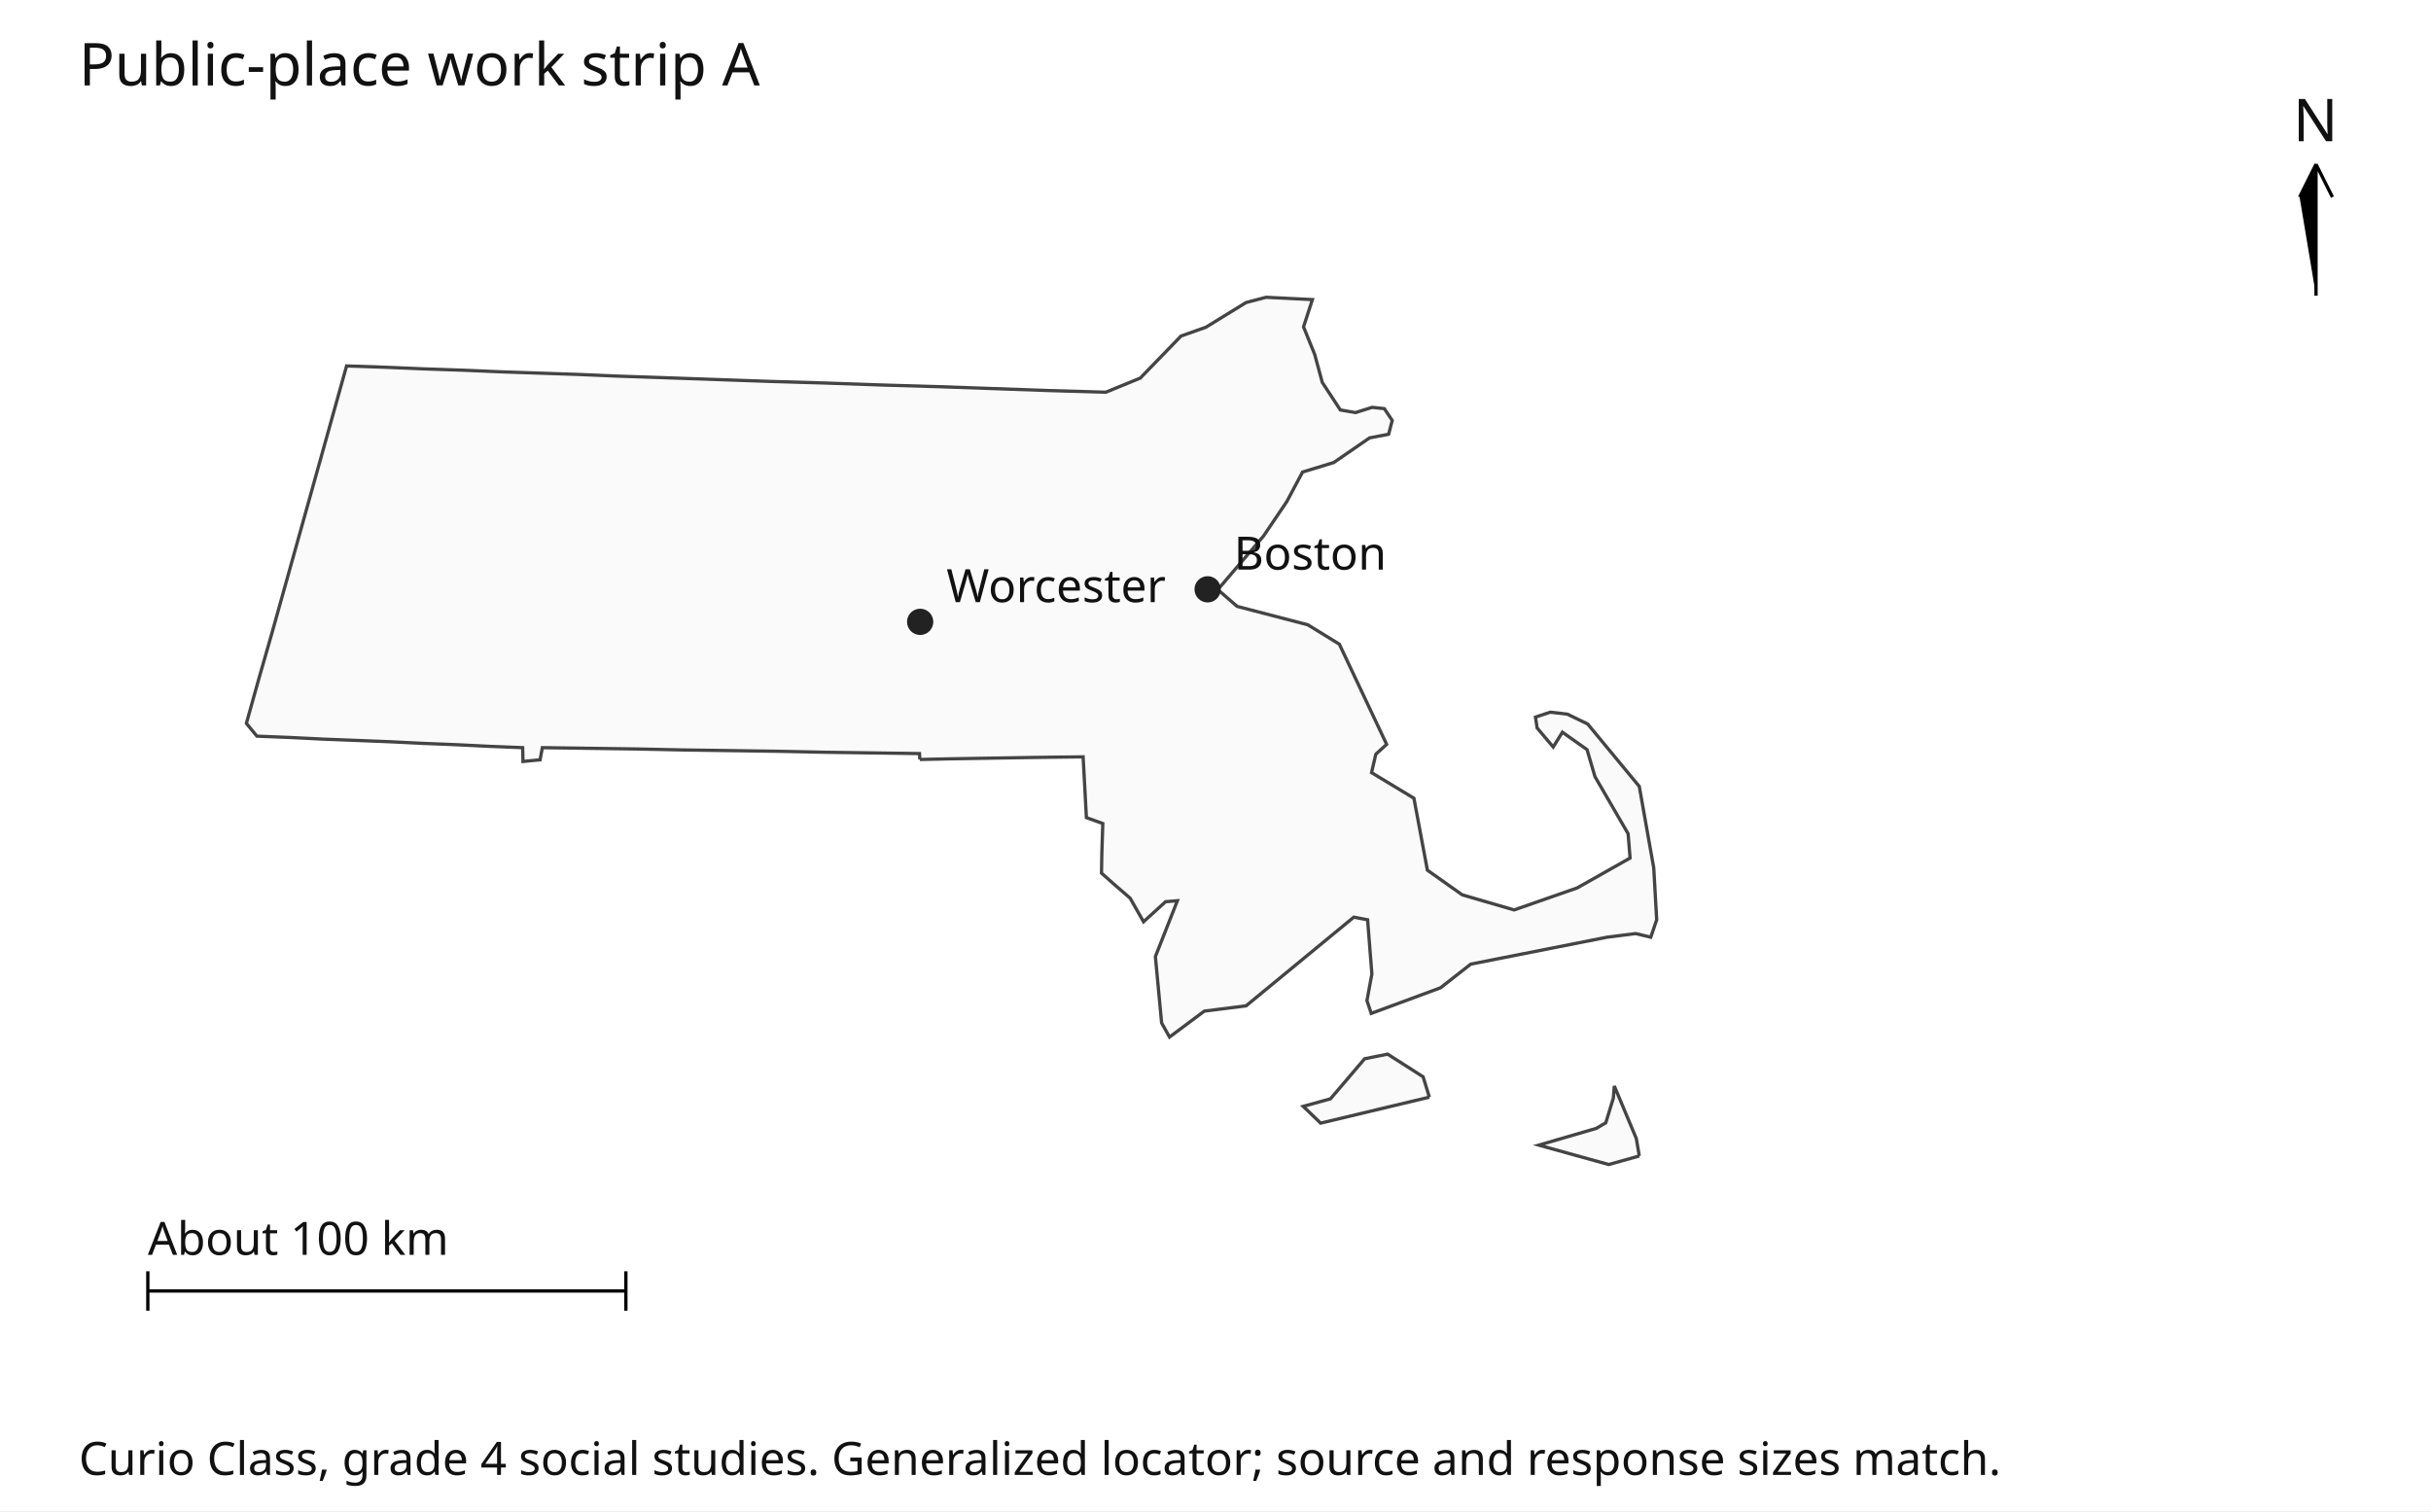
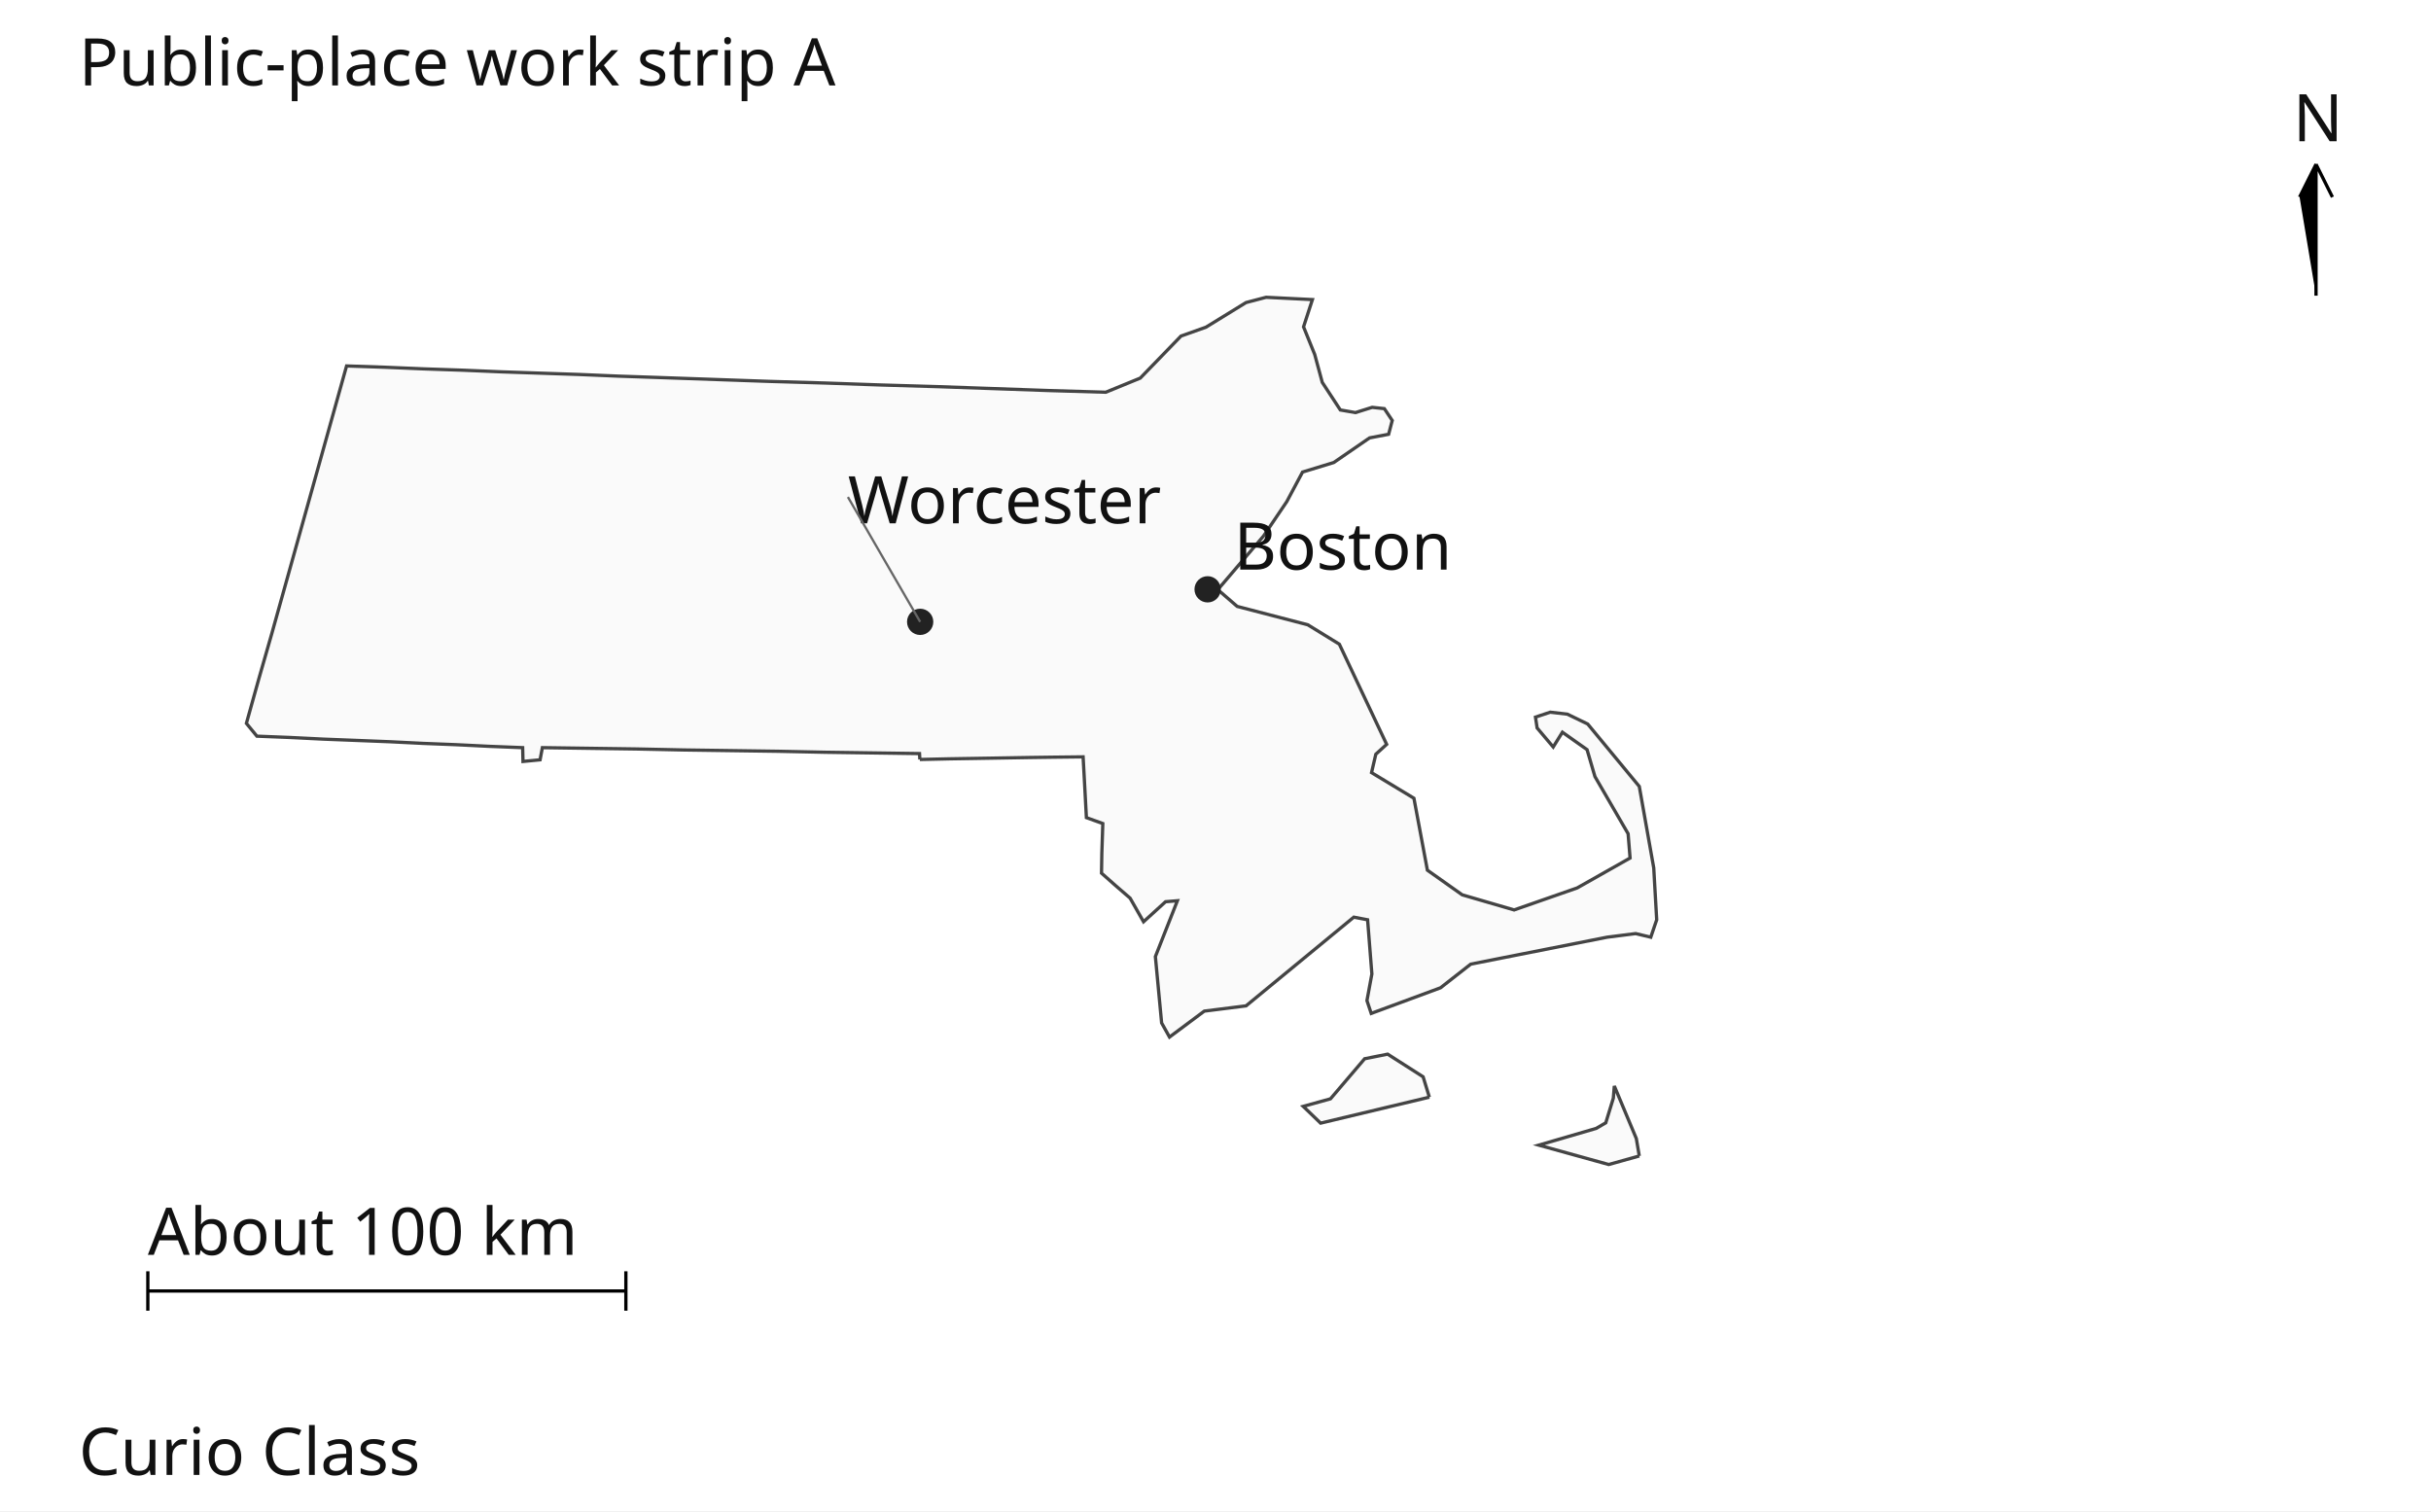
<svg xmlns="http://www.w3.org/2000/svg" width="7.4in" height="4.6in" viewBox="0 0 740 460">
  <rect width="740" height="460" fill="white" />
-   <style>text{font:18px sans-serif;fill:#111} .small{font:14px sans-serif}</style>
+   <style>text{font:20px sans-serif;fill:#111} .small{font:20px sans-serif}</style>
  <text x="24" y="26">Public-place work strip A</text>
  <path d="M280.0,231.2 L279.9,229.4 L265.6,229.2 L251.2,229.0 L236.9,228.7 L222.5,228.5 L208.1,228.3 L193.8,228.0 L179.4,227.8 L165.1,227.6 L164.4,231.3 L159.2,231.8 L159.1,227.6 L149.0,227.2 L138.9,226.7 L128.8,226.3 L118.7,225.8 L108.6,225.4 L98.4,225.0 L88.3,224.5 L78.2,224.1 L75.0,220.2 L78.8,206.6 L82.7,193.0 L86.5,179.4 L90.3,165.8 L94.1,152.2 L97.9,138.6 L101.7,125.0 L105.5,111.4 L117.3,111.8 L129.2,112.3 L141.0,112.7 L152.8,113.2 L164.6,113.6 L176.4,114.0 L188.2,114.5 L200.0,114.9 L217.1,115.5 L234.2,116.1 L251.2,116.6 L268.3,117.2 L285.4,117.7 L302.5,118.3 L319.5,118.9 L336.6,119.4 L347.1,115.1 L359.5,102.3 L367.1,99.6 L379.3,92.1 L385.4,90.5 L399.5,91.2 L396.8,99.5 L400.2,107.9 L402.5,116.4 L408.0,124.8 L412.6,125.6 L417.7,124.0 L421.4,124.4 L423.8,128.0 L422.7,132.2 L416.9,133.3 L406.0,140.8 L396.5,143.7 L391.7,152.7 L384.6,163.2 L370.7,179.5 L376.6,184.6 L398.1,190.2 L407.7,196.1 L422.1,226.6 L418.8,229.6 L417.5,235.2 L430.4,243.0 L434.5,264.9 L445.1,272.4 L460.9,277.0 L480.1,270.3 L496.2,261.2 L495.6,253.8 L485.5,236.4 L483.1,228.2 L475.6,222.9 L472.8,227.4 L467.9,221.6 L467.4,218.3 L471.9,216.8 L477.1,217.4 L483.3,220.4 L499.0,239.4 L503.4,264.2 L504.3,280.0 L502.5,285.3 L497.9,284.2 L489.2,285.3 L447.7,293.5 L438.5,300.7 L417.4,308.5 L416.1,304.6 L417.6,296.5 L416.3,280.0 L412.1,279.2 L379.3,306.2 L366.6,307.8 L356.0,315.7 L353.6,311.4 L351.7,291.2 L358.4,274.2 L354.8,274.5 L348.1,280.6 L344.0,273.4 L339.6,269.6 L335.3,265.8 L335.4,259.8 L335.7,250.7 L330.7,248.9 L330.1,237.7 L329.7,230.4 L320.7,230.5 L313.3,230.6 L301.4,230.8 L289.0,231.0 L280.0,231.2" fill="#fafafa" stroke="#444" stroke-width="1" />
  <path d="M435.1,334.0 L402.0,341.9 L396.7,336.8 L405.0,334.5 L415.4,322.3 L422.4,320.9 L433.2,327.8 L435.1,334.0" fill="#fafafa" stroke="#444" stroke-width="1" />
  <path d="M499.0,351.9 L489.7,354.5 L468.4,348.6 L485.9,343.5 L488.8,341.8 L491.1,334.3 L491.4,330.6 L498.1,346.6 L499.0,351.9" fill="#fafafa" stroke="#444" stroke-width="1" />
  <circle cx="367.6" cy="179.4" r="4" fill="#222" />
  <text x="375.6" y="173.4" class="small">Boston</text>
  <circle cx="280.1" cy="189.3" r="4" fill="#222" />
-   <text x="288.1" y="183.3" class="small">Worcester</text>
+   <text x="258.1" y="159.3" class="small">Worcester</text>
  <path d="M45 393h145.52 M45 387v12 M190.52 387v12" stroke="black" fill="none" />
  <text x="45" y="382" class="small">About 100 km</text>
  <path d="M705 90v-40l-5 10m5-10l5 10" stroke="black" />
  <text x="698" y="43">N</text>
-   <text x="24" y="449" class="small">Curio Class, grade 4 social studies. Generalized locator; source and response sizes match.</text>
+   <text x="24" y="449" class="small">Curio Class</text>
+   <path d="M280.1 189.3L258.1 151.3" stroke="#666" stroke-width="0.7" fill="none" />
</svg>
